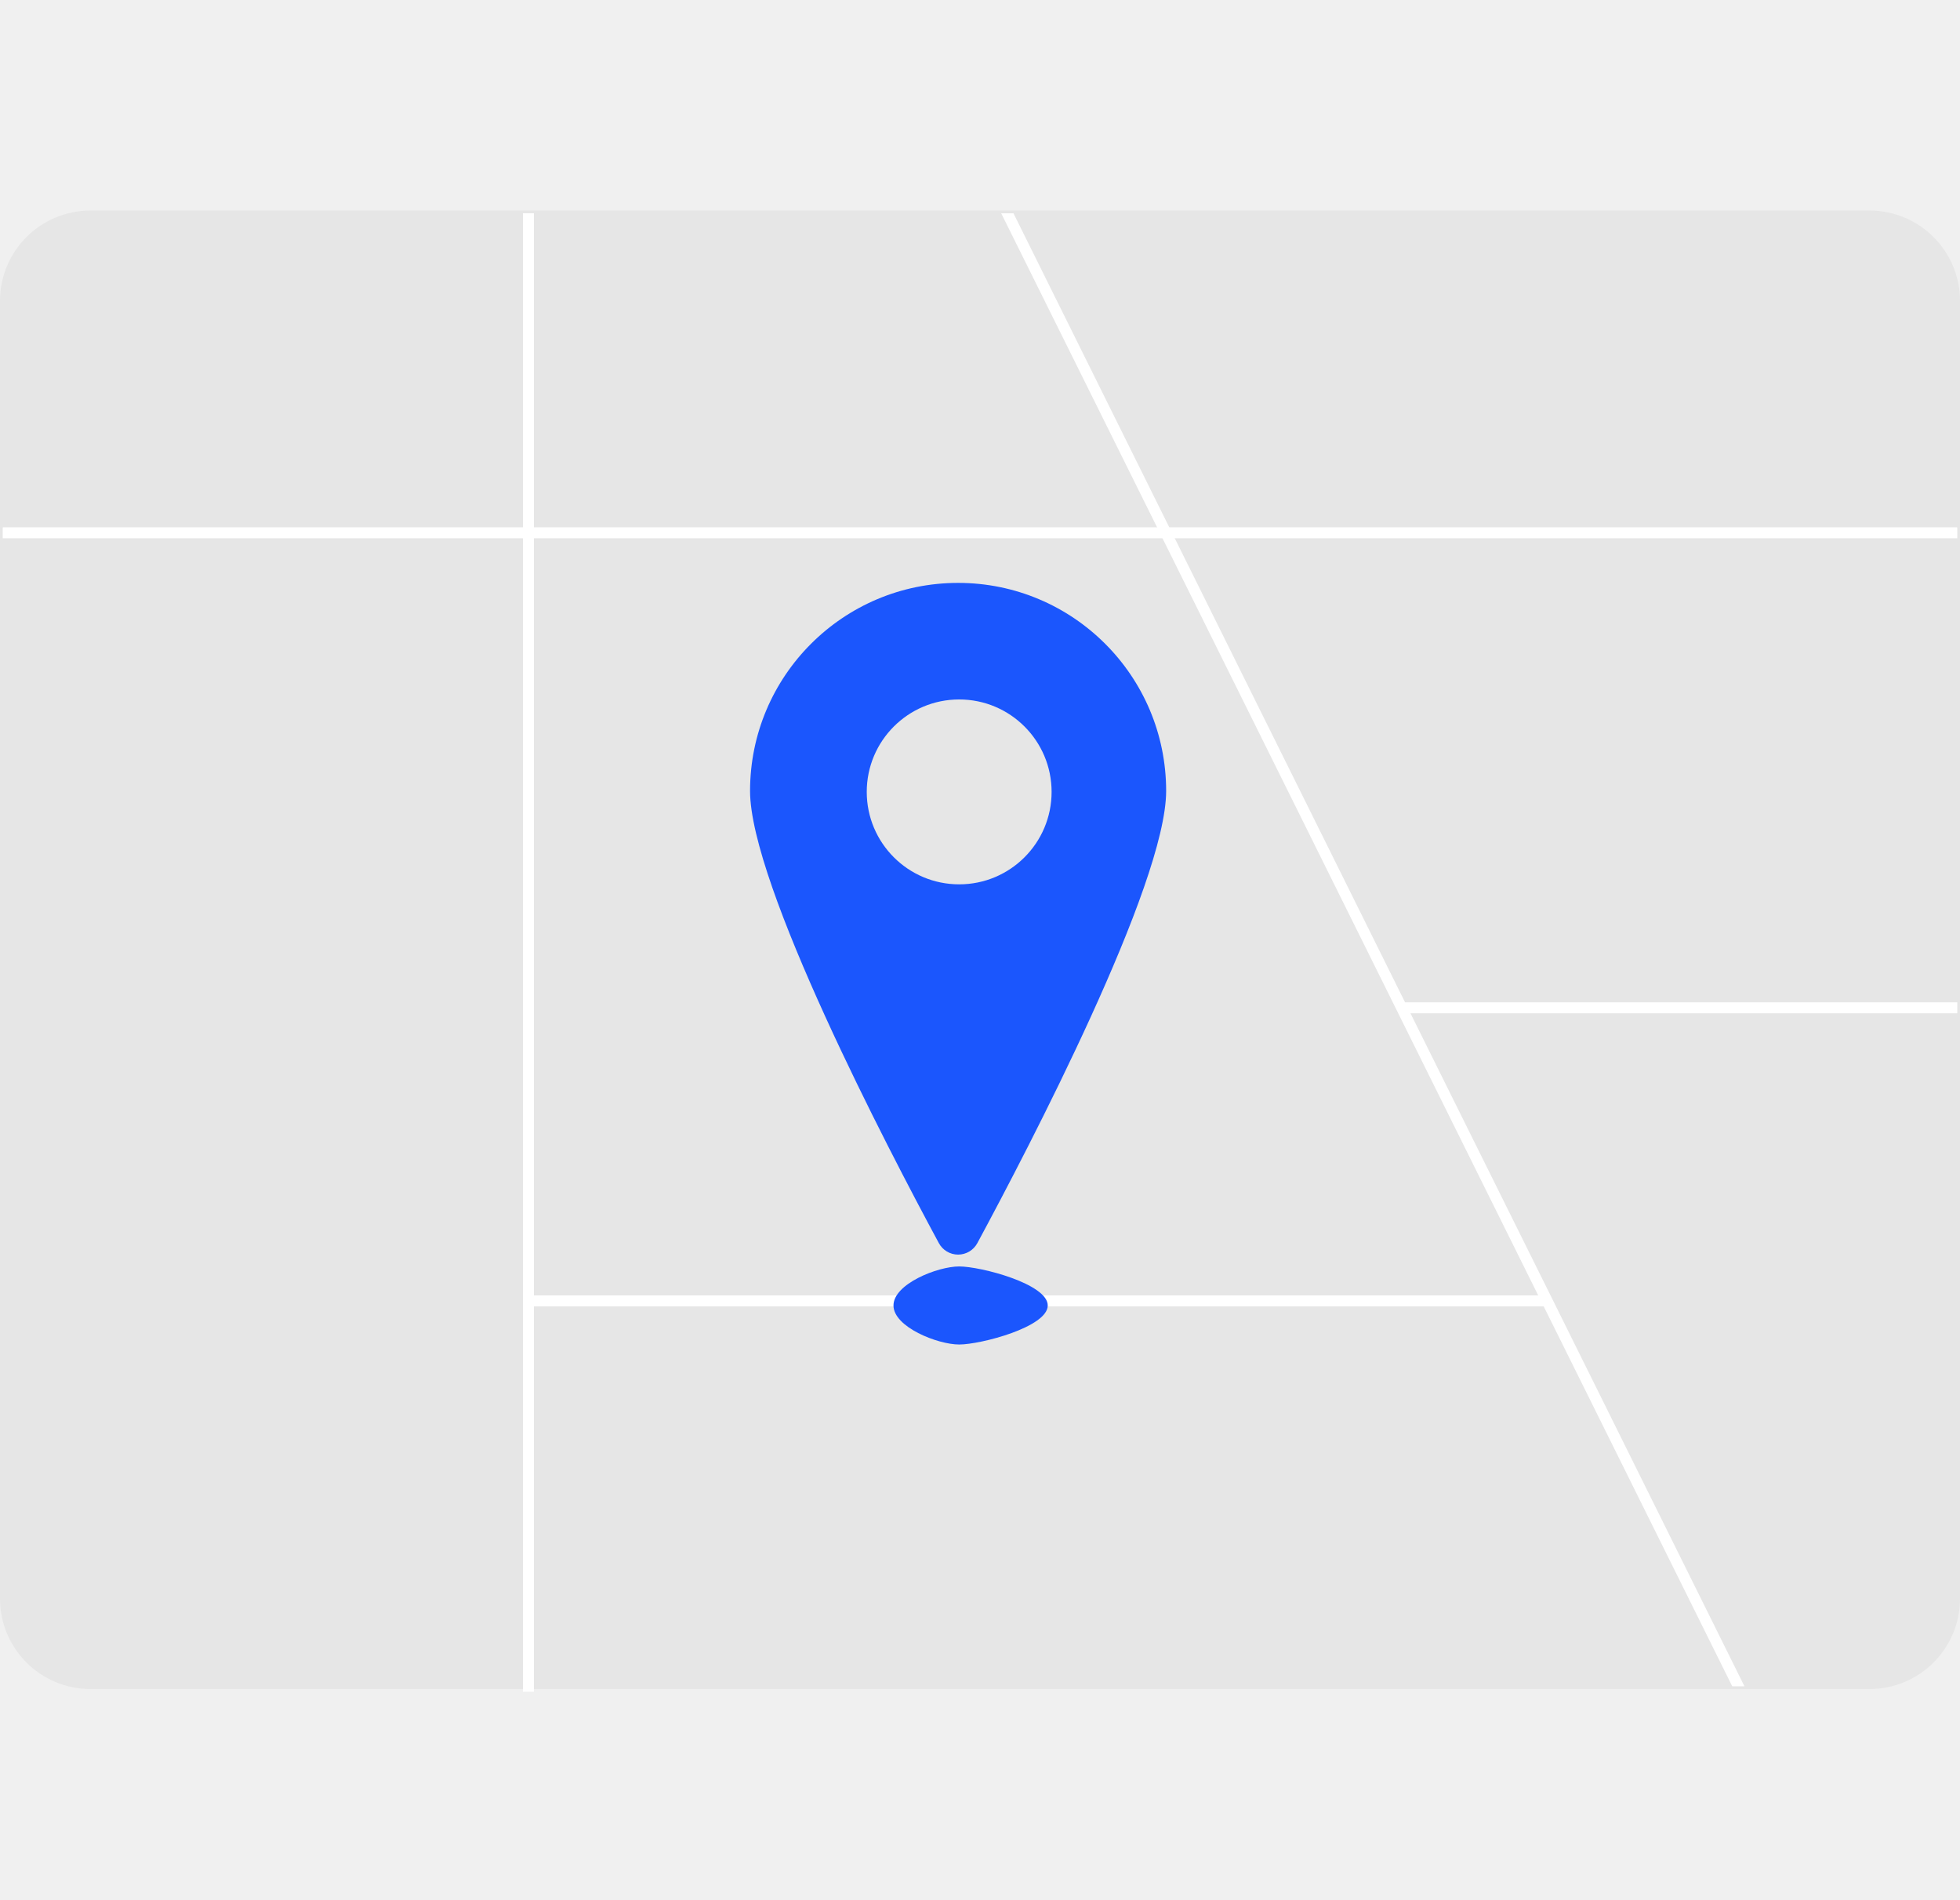
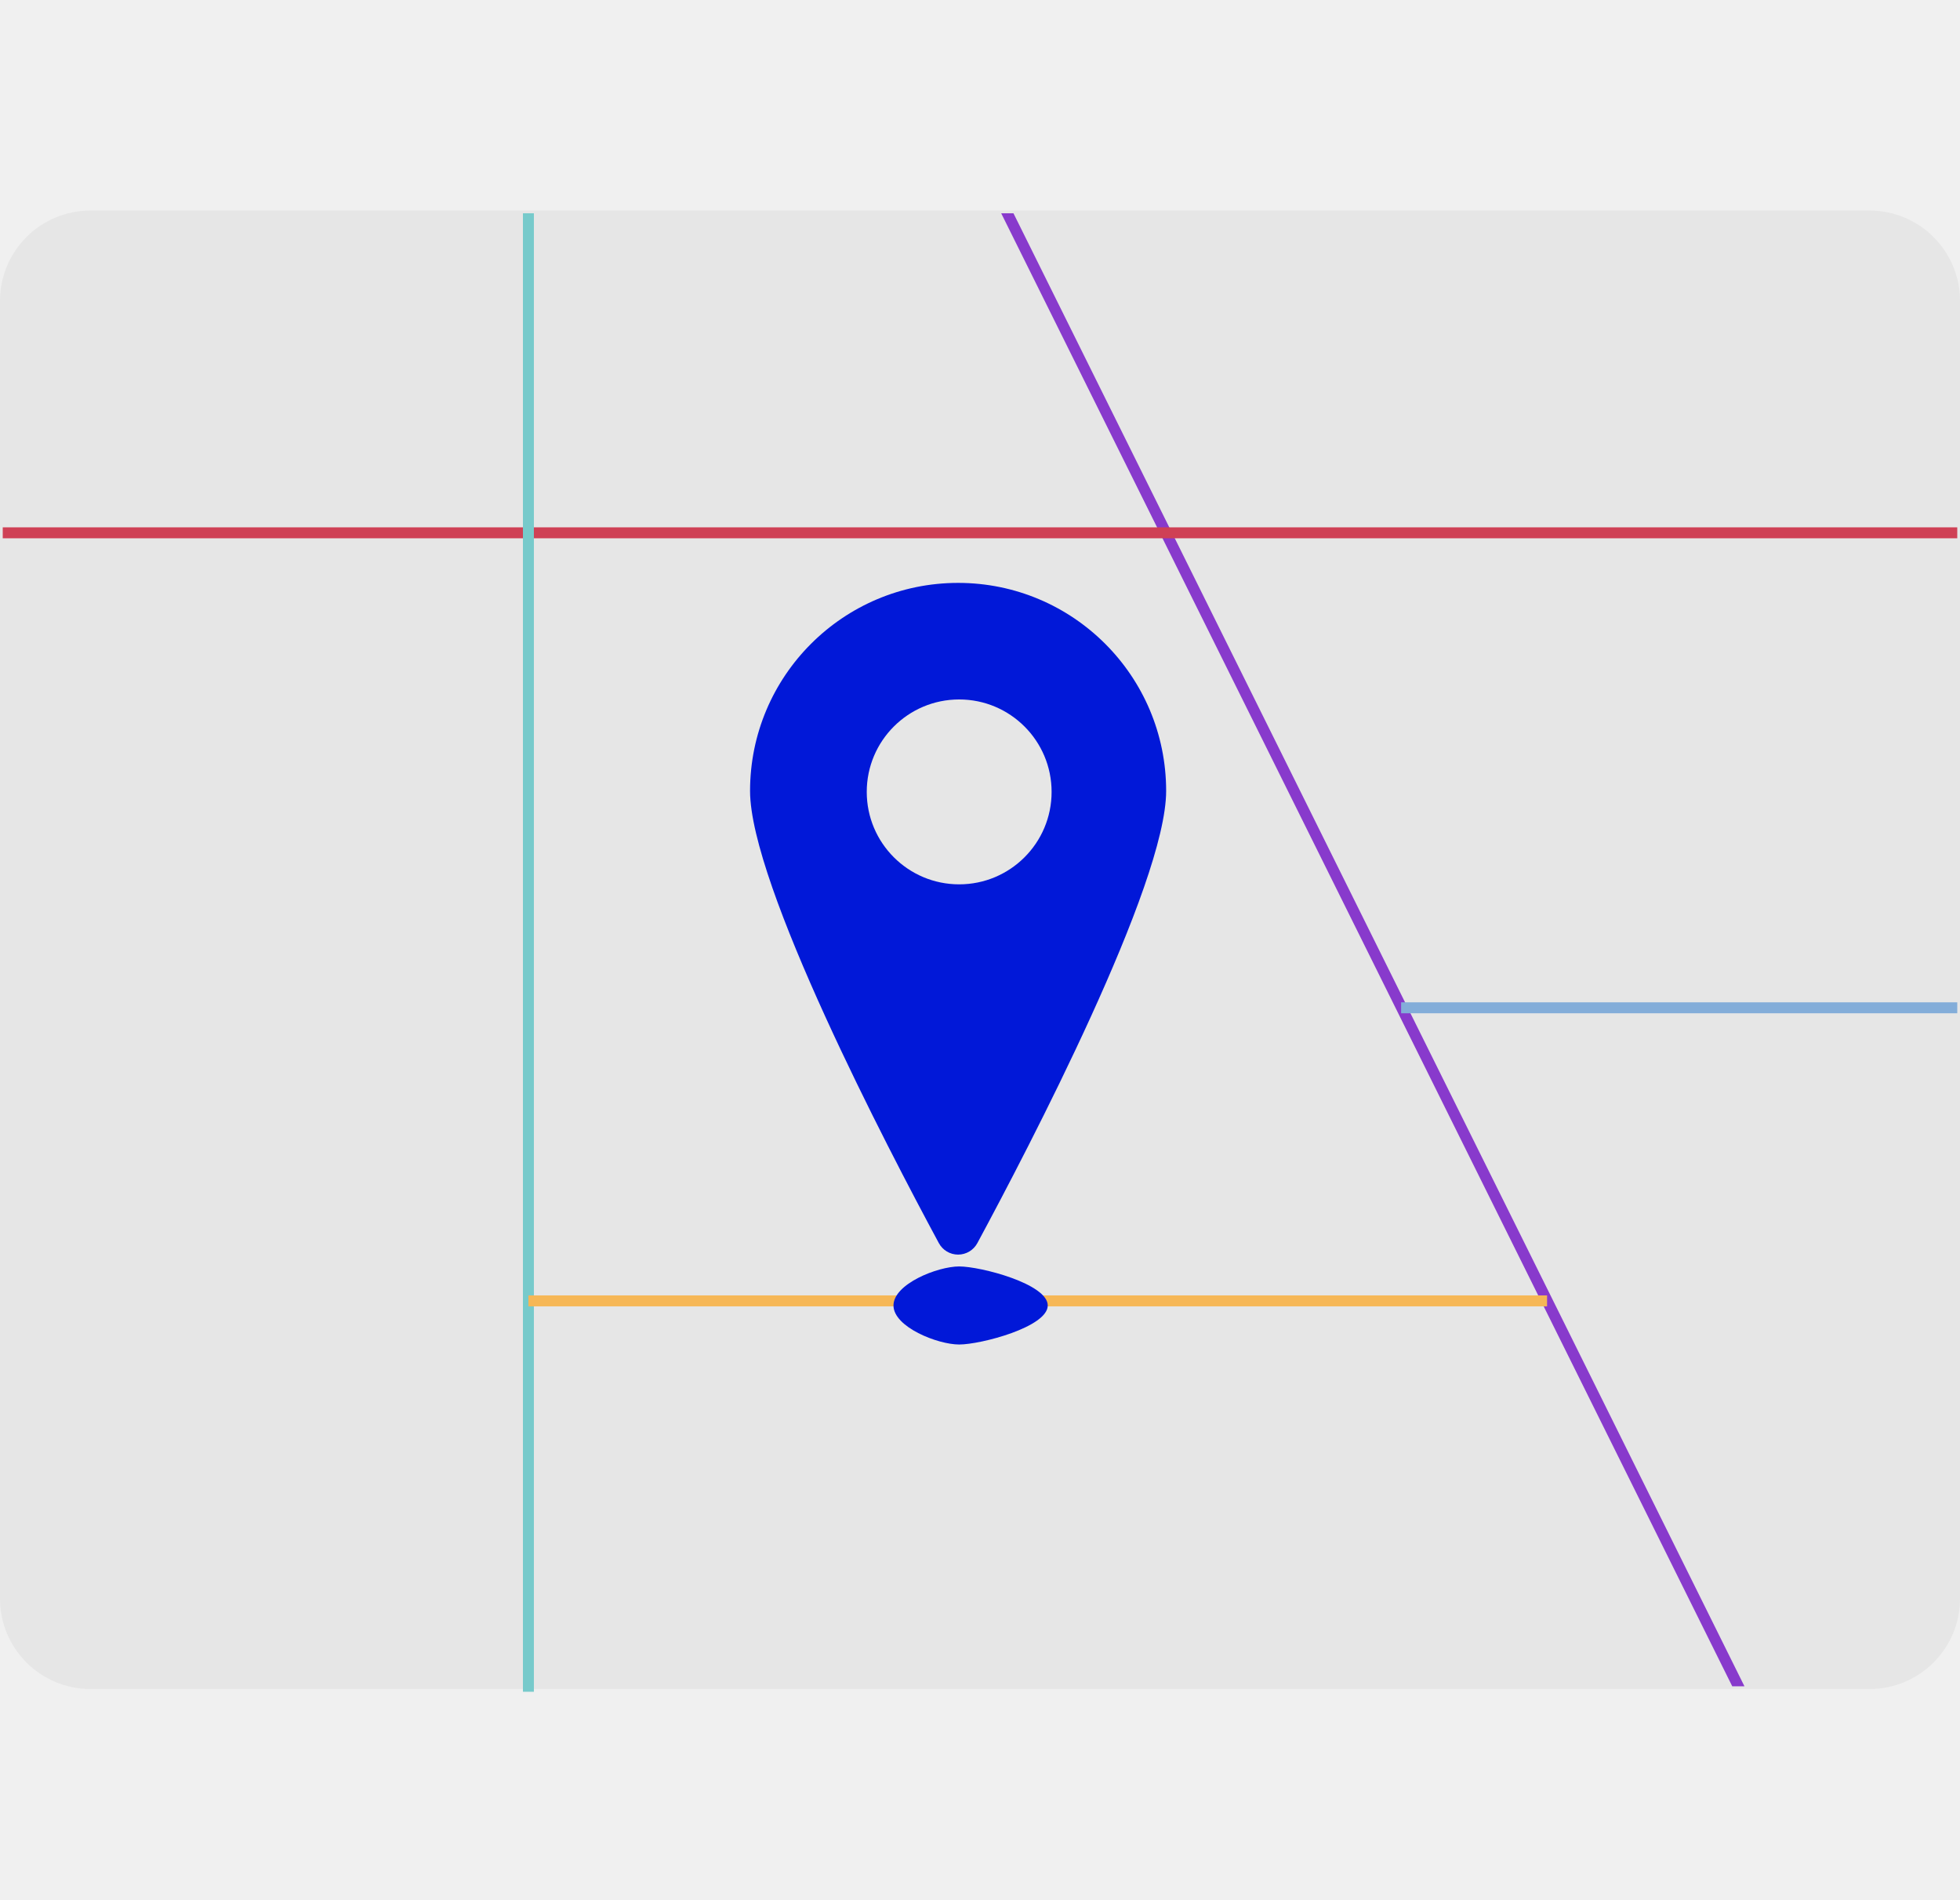
<svg xmlns="http://www.w3.org/2000/svg" width="640.629" height="620.746" viewBox="0 0 640.629 483.15" role="img">
  <g transform="translate(-640 -230)">
    <path d="M808.8,643.875H227.219a29.56,29.56,0,0,1-29.526-29.526v-424.1a29.56,29.56,0,0,1,29.526-29.526H808.8a29.56,29.56,0,0,1,29.526,29.526v424.1A29.56,29.56,0,0,1,808.8,643.875Z" transform="translate(442.307 69.282)" fill="#e6e6e6" />
-     <path d="M425.808,481.867h-3.991L360.188,357.714l-1.789-3.579L312.821,262.3,235.588,106.7l-1.772-3.579L182.87.5h4.008l50.928,102.626L239.6,106.7l75.265,151.639,1.772,3.579,45.56,91.764Z" transform="translate(784.37 230.395)" fill="#fff" />
-     <rect width="638.84" height="3.579" transform="translate(640.895 333.529)" fill="#fff" />
-     <rect width="181.776" height="3.579" transform="translate(1097.959 488.748)" fill="#fff" />
-     <rect width="3.579" height="483.156" transform="translate(810.923 230.895)" fill="#fff" />
-     <rect width="332.952" height="3.579" transform="translate(812.712 584.524)" fill="#fff" />
-     <path d="M470.692,296.718c0,30.5-44.858,116.519-61.706,147.75a7.148,7.148,0,0,1-12.587,0c-16.848-31.231-61.706-117.247-61.706-147.75a68,68,0,0,1,136,0Z" transform="translate(550.464 122.966)" fill="#1B56FD" />
+     <path d="M425.808,481.867h-3.991L360.188,357.714l-1.789-3.579L312.821,262.3,235.588,106.7l-1.772-3.579L182.87.5h4.008l50.928,102.626L239.6,106.7l75.265,151.639,1.772,3.579,45.56,91.764Z" transform="translate(784.37 230.395)" fill="#883ACC" />
+     <rect width="638.84" height="3.579" transform="translate(640.895 333.529)" fill="#CF4055" />
+     <rect width="181.776" height="3.579" transform="translate(1097.959 488.748)" fill="#83ADD9" />
+     <rect width="3.579" height="483.156" transform="translate(810.923 230.895)" fill="#77CACB" />
+     <rect width="332.952" height="3.579" transform="translate(812.712 584.524)" fill="#F6B756" />
+     <path d="M470.692,296.718c0,30.5-44.858,116.519-61.706,147.75a7.148,7.148,0,0,1-12.587,0c-16.848-31.231-61.706-117.247-61.706-147.75a68,68,0,0,1,136,0Z" transform="translate(550.464 122.966)" fill="#0118D8" />
    <circle cx="30.21" cy="30.21" r="30.21" transform="translate(923.298 389.775)" fill="#e6e6e6" />
-     <path d="M14.98,0c7.044,0,28.947,5.711,28.947,12.755S22.024,25.51,14.98,25.51-6.492,19.8-6.492,12.755,7.935,0,14.98,0Z" transform="translate(938.529 575.06)" fill="#1B56FD" />
+     <path d="M14.98,0c7.044,0,28.947,5.711,28.947,12.755S22.024,25.51,14.98,25.51-6.492,19.8-6.492,12.755,7.935,0,14.98,0Z" transform="translate(938.529 575.06)" fill="#0118D8" />
  </g>
</svg>
